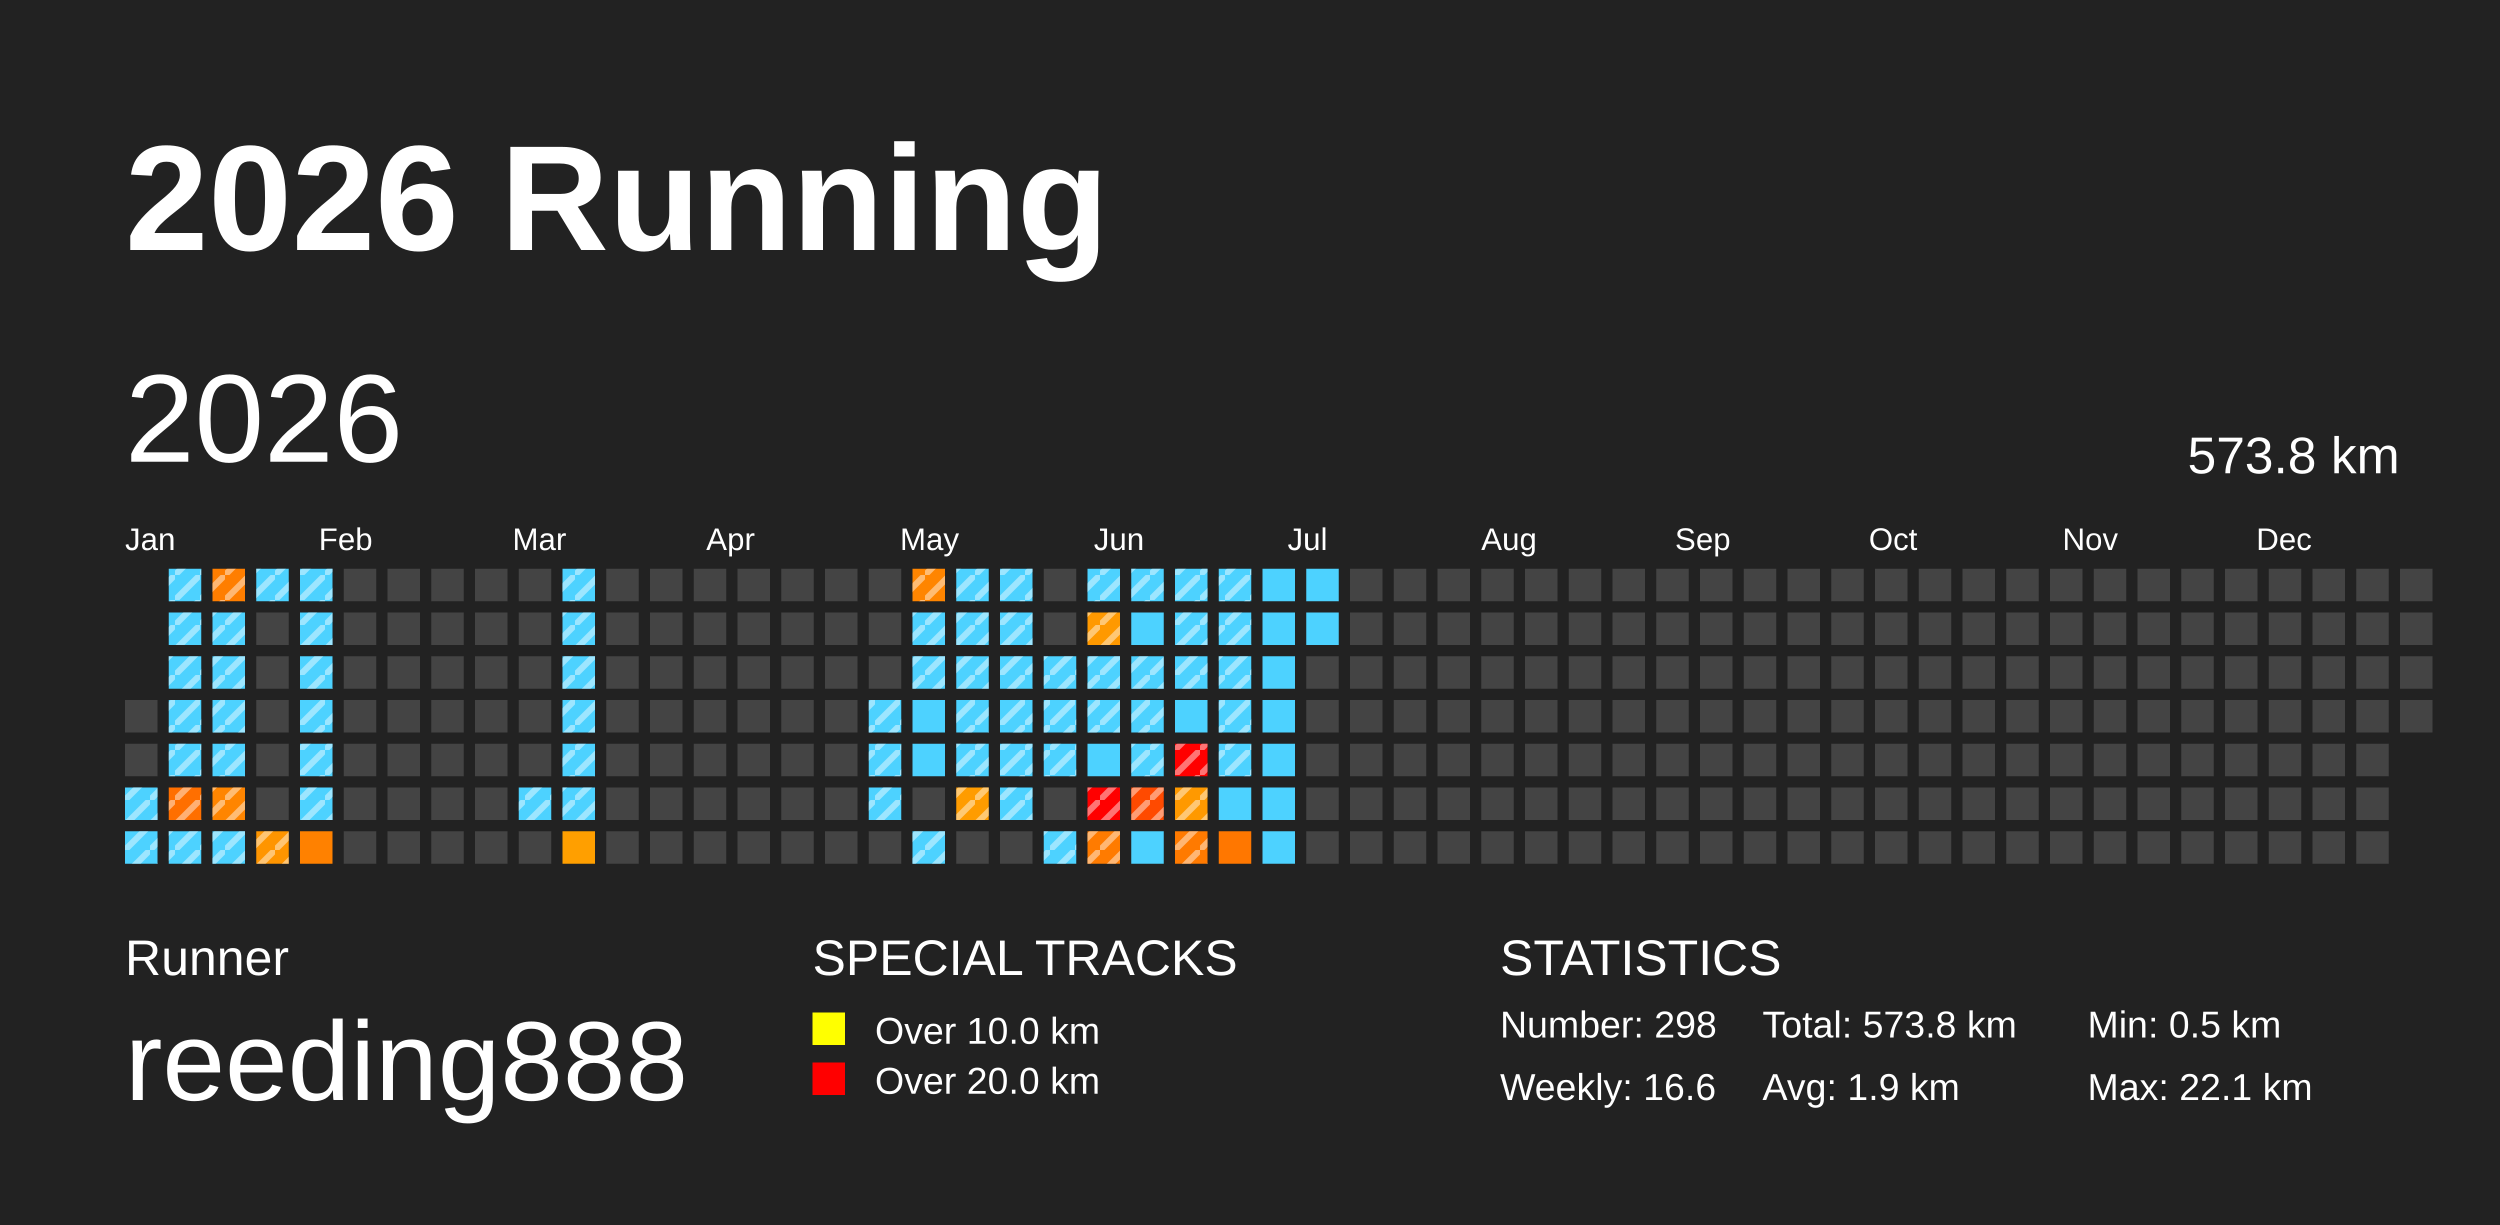
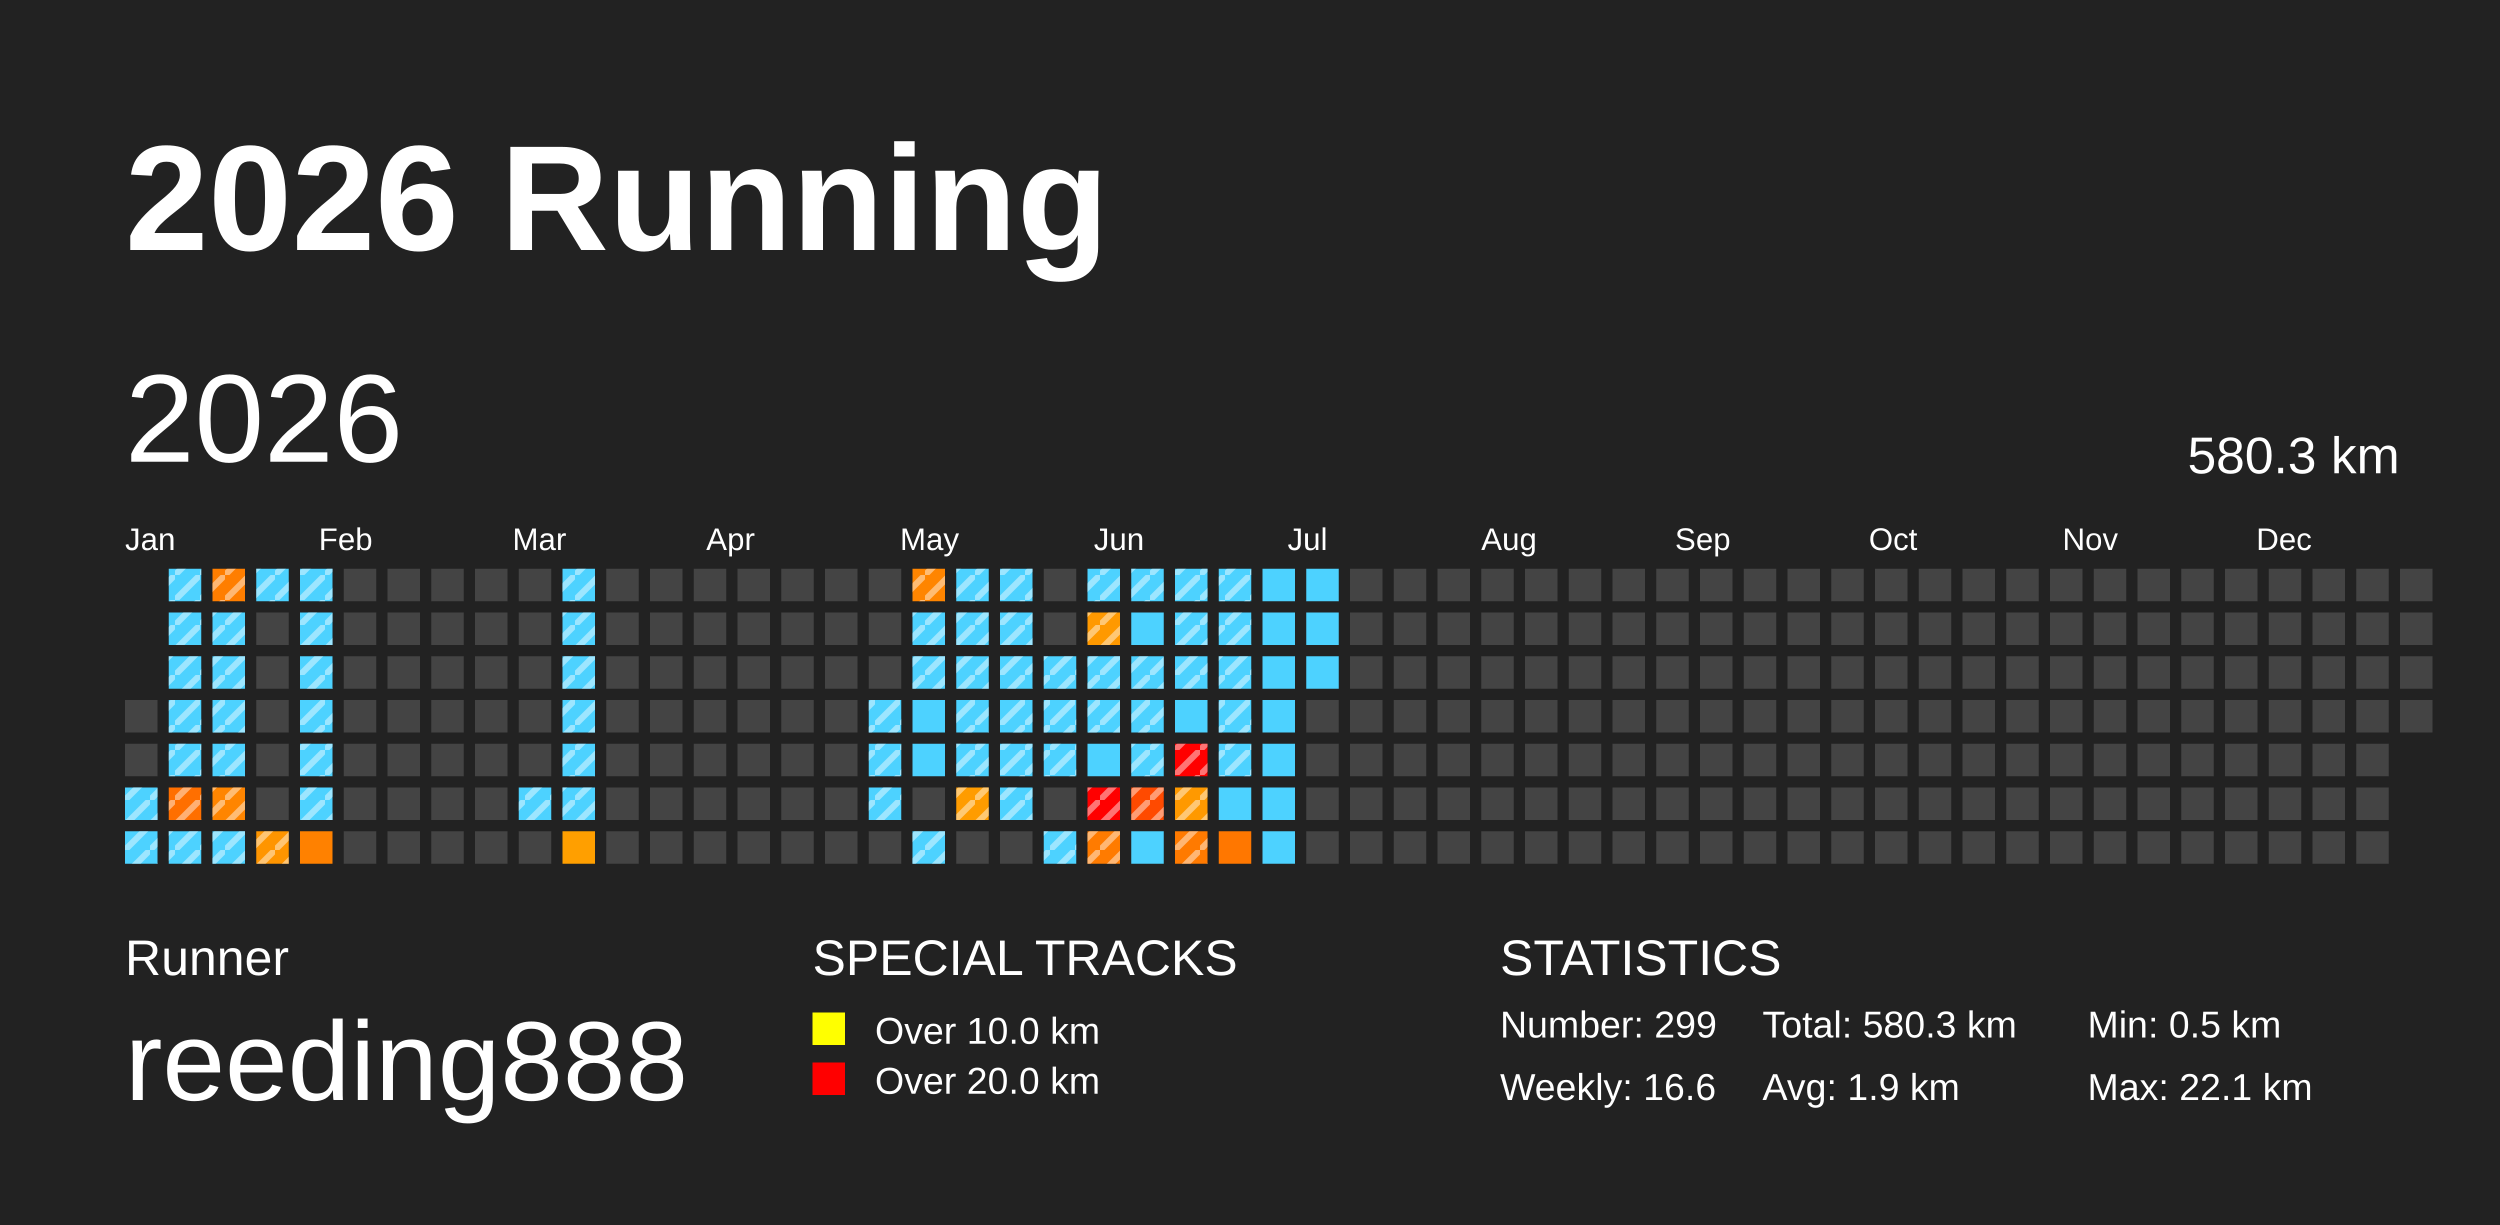
<svg xmlns="http://www.w3.org/2000/svg" baseProfile="full" height="98mm" version="1.1" viewBox="0,0,200,98" width="200mm">
  <defs>
    <pattern height="2" id="indoor-stripe" patternUnits="userSpaceOnUse" width="2">
      <line stroke="white" stroke-opacity="0.45" stroke-width="0.5" x1="0" x2="2" y1="2" y2="0" />
    </pattern>
  </defs>
  <rect fill="#222222" height="98" width="200" x="0" y="0" />
  <text fill="#FFFFFF" style="font-size:12px; font-family:Arial; font-weight:bold;" x="10" y="20">2026 Running</text>
  <text fill="#FFFFFF" style="font-size:4px; font-family:Arial" x="10" y="78">Runner</text>
  <text fill="#FFFFFF" style="font-size:9px; font-family:Arial" x="10" y="88">reeding888</text>
  <text fill="#FFFFFF" style="font-size:4px; font-family:Arial" x="65" y="78">SPECIAL TRACKS</text>
  <rect fill="yellow" height="2.6" width="2.6" x="65" y="81" />
  <text fill="#FFFFFF" style="font-size:3px; font-family:Arial" x="70" y="83.5">Over 10.0 km</text>
  <rect fill="red" height="2.6" width="2.6" x="65" y="85" />
  <text fill="#FFFFFF" style="font-size:3px; font-family:Arial" x="70" y="87.5">Over 20.0 km</text>
  <text fill="#FFFFFF" style="font-size:4px; font-family:Arial" x="120" y="78">STATISTICS</text>
-   <text fill="#FFFFFF" style="font-size:3px; font-family:Arial" x="120" y="83">Number: 298</text>
+   <text fill="#FFFFFF" style="font-size:3px; font-family:Arial" x="120" y="83">Number: 299</text>
  <text fill="#FFFFFF" style="font-size:3px; font-family:Arial" x="120" y="88">Weekly: 16.6</text>
-   <text fill="#FFFFFF" style="font-size:3px; font-family:Arial" x="141" y="83">Total: 573.8 km</text>
+   <text fill="#FFFFFF" style="font-size:3px; font-family:Arial" x="141" y="83">Total: 580.3 km</text>
  <text fill="#FFFFFF" style="font-size:3px; font-family:Arial" x="141" y="88">Avg: 1.9 km</text>
  <text fill="#FFFFFF" style="font-size:3px; font-family:Arial" x="167" y="83">Min: 0.5 km</text>
  <text fill="#FFFFFF" style="font-size:3px; font-family:Arial" x="167" y="88">Max: 22.1 km</text>
  <text dominant-baseline="hanging" fill="#FFFFFF" style="font-size:10.0px; font-family:Arial;" x="10" y="30">2026</text>
-   <text dominant-baseline="hanging" fill="#FFFFFF" style="font-size:4.125px; font-family:Arial;" x="175" y="35">573.8 km</text>
+   <text dominant-baseline="hanging" fill="#FFFFFF" style="font-size:4.125px; font-family:Arial;" x="175" y="35">580.3 km</text>
  <text fill="#FFFFFF" style="font-size:2.5px; font-family:Arial" x="10.0" y="44">Jan</text>
  <text fill="#FFFFFF" style="font-size:2.5px; font-family:Arial" x="25.5" y="44">Feb</text>
  <text fill="#FFFFFF" style="font-size:2.5px; font-family:Arial" x="41.0" y="44">Mar</text>
  <text fill="#FFFFFF" style="font-size:2.5px; font-family:Arial" x="56.5" y="44">Apr</text>
  <text fill="#FFFFFF" style="font-size:2.5px; font-family:Arial" x="72.0" y="44">May</text>
  <text fill="#FFFFFF" style="font-size:2.5px; font-family:Arial" x="87.5" y="44">Jun</text>
  <text fill="#FFFFFF" style="font-size:2.5px; font-family:Arial" x="103.0" y="44">Jul</text>
  <text fill="#FFFFFF" style="font-size:2.5px; font-family:Arial" x="118.5" y="44">Aug</text>
  <text fill="#FFFFFF" style="font-size:2.5px; font-family:Arial" x="134.0" y="44">Sep</text>
  <text fill="#FFFFFF" style="font-size:2.5px; font-family:Arial" x="149.5" y="44">Oct</text>
  <text fill="#FFFFFF" style="font-size:2.5px; font-family:Arial" x="165.0" y="44">Nov</text>
  <text fill="#FFFFFF" style="font-size:2.5px; font-family:Arial" x="180.5" y="44">Dec</text>
  <rect fill="#444444" height="2.6" width="2.6" x="10.0" y="56.0" />
  <rect fill="#444444" height="2.6" width="2.6" x="10.0" y="59.5" />
  <rect fill="#4dd2ff" height="2.6" width="2.6" x="10.0" y="63.0" />
  <rect fill="url(#indoor-stripe)" height="2.6" style="pointer-events: none;" width="2.6" x="10.0" y="63.0" />
  <rect fill="#4dd2ff" height="2.6" width="2.6" x="10.0" y="66.5" />
  <rect fill="url(#indoor-stripe)" height="2.6" style="pointer-events: none;" width="2.6" x="10.0" y="66.5" />
  <rect fill="#4dd2ff" height="2.6" width="2.6" x="13.5" y="45.5" />
  <rect fill="url(#indoor-stripe)" height="2.6" style="pointer-events: none;" width="2.6" x="13.5" y="45.5" />
  <rect fill="#4dd2ff" height="2.6" width="2.6" x="13.5" y="49.0" />
  <rect fill="url(#indoor-stripe)" height="2.6" style="pointer-events: none;" width="2.6" x="13.5" y="49.0" />
  <rect fill="#4dd2ff" height="2.6" width="2.6" x="13.5" y="52.5" />
  <rect fill="url(#indoor-stripe)" height="2.6" style="pointer-events: none;" width="2.6" x="13.5" y="52.5" />
  <rect fill="#4dd2ff" height="2.6" width="2.6" x="13.5" y="56.0" />
  <rect fill="url(#indoor-stripe)" height="2.6" style="pointer-events: none;" width="2.6" x="13.5" y="56.0" />
  <rect fill="#4dd2ff" height="2.6" width="2.6" x="13.5" y="59.5" />
  <rect fill="url(#indoor-stripe)" height="2.6" style="pointer-events: none;" width="2.6" x="13.5" y="59.5" />
  <rect fill="#ff6f00" height="2.6" width="2.6" x="13.5" y="63.0" />
  <rect fill="url(#indoor-stripe)" height="2.6" style="pointer-events: none;" width="2.6" x="13.5" y="63.0" />
  <rect fill="#4dd2ff" height="2.6" width="2.6" x="13.5" y="66.5" />
  <rect fill="url(#indoor-stripe)" height="2.6" style="pointer-events: none;" width="2.6" x="13.5" y="66.5" />
  <rect fill="#ff7e00" height="2.6" width="2.6" x="17.0" y="45.5" />
  <rect fill="url(#indoor-stripe)" height="2.6" style="pointer-events: none;" width="2.6" x="17.0" y="45.5" />
  <rect fill="#4dd2ff" height="2.6" width="2.6" x="17.0" y="49.0" />
  <rect fill="url(#indoor-stripe)" height="2.6" style="pointer-events: none;" width="2.6" x="17.0" y="49.0" />
  <rect fill="#4dd2ff" height="2.6" width="2.6" x="17.0" y="52.5" />
  <rect fill="url(#indoor-stripe)" height="2.6" style="pointer-events: none;" width="2.6" x="17.0" y="52.5" />
  <rect fill="#4dd2ff" height="2.6" width="2.6" x="17.0" y="56.0" />
  <rect fill="url(#indoor-stripe)" height="2.6" style="pointer-events: none;" width="2.6" x="17.0" y="56.0" />
  <rect fill="#4dd2ff" height="2.6" width="2.6" x="17.0" y="59.5" />
  <rect fill="url(#indoor-stripe)" height="2.6" style="pointer-events: none;" width="2.6" x="17.0" y="59.5" />
  <rect fill="#ff8500" height="2.6" width="2.6" x="17.0" y="63.0" />
  <rect fill="url(#indoor-stripe)" height="2.6" style="pointer-events: none;" width="2.6" x="17.0" y="63.0" />
  <rect fill="#4dd2ff" height="2.6" width="2.6" x="17.0" y="66.5" />
  <rect fill="url(#indoor-stripe)" height="2.6" style="pointer-events: none;" width="2.6" x="17.0" y="66.5" />
  <rect fill="#4dd2ff" height="2.6" width="2.6" x="20.5" y="45.5" />
  <rect fill="url(#indoor-stripe)" height="2.6" style="pointer-events: none;" width="2.6" x="20.5" y="45.5" />
  <rect fill="#444444" height="2.6" width="2.6" x="20.5" y="49.0" />
  <rect fill="#444444" height="2.6" width="2.6" x="20.5" y="52.5" />
  <rect fill="#444444" height="2.6" width="2.6" x="20.5" y="56.0" />
  <rect fill="#444444" height="2.6" width="2.6" x="20.5" y="59.5" />
  <rect fill="#444444" height="2.6" width="2.6" x="20.5" y="63.0" />
  <rect fill="#ff9500" height="2.6" width="2.6" x="20.5" y="66.5" />
  <rect fill="url(#indoor-stripe)" height="2.6" style="pointer-events: none;" width="2.6" x="20.5" y="66.5" />
  <rect fill="#4dd2ff" height="2.6" width="2.6" x="24.0" y="45.5" />
  <rect fill="url(#indoor-stripe)" height="2.6" style="pointer-events: none;" width="2.6" x="24.0" y="45.5" />
  <rect fill="#4dd2ff" height="2.6" width="2.6" x="24.0" y="49.0" />
  <rect fill="url(#indoor-stripe)" height="2.6" style="pointer-events: none;" width="2.6" x="24.0" y="49.0" />
  <rect fill="#4dd2ff" height="2.6" width="2.6" x="24.0" y="52.5" />
  <rect fill="url(#indoor-stripe)" height="2.6" style="pointer-events: none;" width="2.6" x="24.0" y="52.5" />
  <rect fill="#4dd2ff" height="2.6" width="2.6" x="24.0" y="56.0" />
  <rect fill="url(#indoor-stripe)" height="2.6" style="pointer-events: none;" width="2.6" x="24.0" y="56.0" />
  <rect fill="#4dd2ff" height="2.6" width="2.6" x="24.0" y="59.5" />
  <rect fill="url(#indoor-stripe)" height="2.6" style="pointer-events: none;" width="2.6" x="24.0" y="59.5" />
  <rect fill="#4dd2ff" height="2.6" width="2.6" x="24.0" y="63.0" />
  <rect fill="url(#indoor-stripe)" height="2.6" style="pointer-events: none;" width="2.6" x="24.0" y="63.0" />
  <rect fill="#ff8100" height="2.6" width="2.6" x="24.0" y="66.5" />
  <rect fill="#444444" height="2.6" width="2.6" x="27.5" y="45.5" />
  <rect fill="#444444" height="2.6" width="2.6" x="27.5" y="49.0" />
  <rect fill="#444444" height="2.6" width="2.6" x="27.5" y="52.5" />
  <rect fill="#444444" height="2.6" width="2.6" x="27.5" y="56.0" />
  <rect fill="#444444" height="2.6" width="2.6" x="27.5" y="59.5" />
  <rect fill="#444444" height="2.6" width="2.6" x="27.5" y="63.0" />
  <rect fill="#444444" height="2.6" width="2.6" x="27.5" y="66.5" />
  <rect fill="#444444" height="2.6" width="2.6" x="31.0" y="45.5" />
  <rect fill="#444444" height="2.6" width="2.6" x="31.0" y="49.0" />
  <rect fill="#444444" height="2.6" width="2.6" x="31.0" y="52.5" />
  <rect fill="#444444" height="2.6" width="2.6" x="31.0" y="56.0" />
  <rect fill="#444444" height="2.6" width="2.6" x="31.0" y="59.5" />
  <rect fill="#444444" height="2.6" width="2.6" x="31.0" y="63.0" />
  <rect fill="#444444" height="2.6" width="2.6" x="31.0" y="66.5" />
  <rect fill="#444444" height="2.6" width="2.6" x="34.5" y="45.5" />
  <rect fill="#444444" height="2.6" width="2.6" x="34.5" y="49.0" />
  <rect fill="#444444" height="2.6" width="2.6" x="34.5" y="52.5" />
  <rect fill="#444444" height="2.6" width="2.6" x="34.5" y="56.0" />
  <rect fill="#444444" height="2.6" width="2.6" x="34.5" y="59.5" />
  <rect fill="#444444" height="2.6" width="2.6" x="34.5" y="63.0" />
  <rect fill="#444444" height="2.6" width="2.6" x="34.5" y="66.5" />
  <rect fill="#444444" height="2.6" width="2.6" x="38.0" y="45.5" />
  <rect fill="#444444" height="2.6" width="2.6" x="38.0" y="49.0" />
  <rect fill="#444444" height="2.6" width="2.6" x="38.0" y="52.5" />
  <rect fill="#444444" height="2.6" width="2.6" x="38.0" y="56.0" />
  <rect fill="#444444" height="2.6" width="2.6" x="38.0" y="59.5" />
  <rect fill="#444444" height="2.6" width="2.6" x="38.0" y="63.0" />
  <rect fill="#444444" height="2.6" width="2.6" x="38.0" y="66.5" />
  <rect fill="#444444" height="2.6" width="2.6" x="41.5" y="45.5" />
  <rect fill="#444444" height="2.6" width="2.6" x="41.5" y="49.0" />
  <rect fill="#444444" height="2.6" width="2.6" x="41.5" y="52.5" />
  <rect fill="#444444" height="2.6" width="2.6" x="41.5" y="56.0" />
  <rect fill="#444444" height="2.6" width="2.6" x="41.5" y="59.5" />
  <rect fill="#4dd2ff" height="2.6" width="2.6" x="41.5" y="63.0" />
  <rect fill="url(#indoor-stripe)" height="2.6" style="pointer-events: none;" width="2.6" x="41.5" y="63.0" />
  <rect fill="#444444" height="2.6" width="2.6" x="41.5" y="66.5" />
  <rect fill="#4dd2ff" height="2.6" width="2.6" x="45.0" y="45.5" />
  <rect fill="url(#indoor-stripe)" height="2.6" style="pointer-events: none;" width="2.6" x="45.0" y="45.5" />
  <rect fill="#4dd2ff" height="2.6" width="2.6" x="45.0" y="49.0" />
  <rect fill="url(#indoor-stripe)" height="2.6" style="pointer-events: none;" width="2.6" x="45.0" y="49.0" />
  <rect fill="#4dd2ff" height="2.6" width="2.6" x="45.0" y="52.5" />
  <rect fill="url(#indoor-stripe)" height="2.6" style="pointer-events: none;" width="2.6" x="45.0" y="52.5" />
  <rect fill="#4dd2ff" height="2.6" width="2.6" x="45.0" y="56.0" />
  <rect fill="url(#indoor-stripe)" height="2.6" style="pointer-events: none;" width="2.6" x="45.0" y="56.0" />
  <rect fill="#4dd2ff" height="2.6" width="2.6" x="45.0" y="59.5" />
  <rect fill="url(#indoor-stripe)" height="2.6" style="pointer-events: none;" width="2.6" x="45.0" y="59.5" />
  <rect fill="#4dd2ff" height="2.6" width="2.6" x="45.0" y="63.0" />
  <rect fill="url(#indoor-stripe)" height="2.6" style="pointer-events: none;" width="2.6" x="45.0" y="63.0" />
  <rect fill="#ff9f00" height="2.6" width="2.6" x="45.0" y="66.5" />
  <rect fill="#444444" height="2.6" width="2.6" x="48.5" y="45.5" />
  <rect fill="#444444" height="2.6" width="2.6" x="48.5" y="49.0" />
  <rect fill="#444444" height="2.6" width="2.6" x="48.5" y="52.5" />
  <rect fill="#444444" height="2.6" width="2.6" x="48.5" y="56.0" />
  <rect fill="#444444" height="2.6" width="2.6" x="48.5" y="59.5" />
  <rect fill="#444444" height="2.6" width="2.6" x="48.5" y="63.0" />
  <rect fill="#444444" height="2.6" width="2.6" x="48.5" y="66.5" />
  <rect fill="#444444" height="2.6" width="2.6" x="52.0" y="45.5" />
  <rect fill="#444444" height="2.6" width="2.6" x="52.0" y="49.0" />
  <rect fill="#444444" height="2.6" width="2.6" x="52.0" y="52.5" />
  <rect fill="#444444" height="2.6" width="2.6" x="52.0" y="56.0" />
  <rect fill="#444444" height="2.6" width="2.6" x="52.0" y="59.5" />
  <rect fill="#444444" height="2.6" width="2.6" x="52.0" y="63.0" />
  <rect fill="#444444" height="2.6" width="2.6" x="52.0" y="66.5" />
  <rect fill="#444444" height="2.6" width="2.6" x="55.5" y="45.5" />
  <rect fill="#444444" height="2.6" width="2.6" x="55.5" y="49.0" />
  <rect fill="#444444" height="2.6" width="2.6" x="55.5" y="52.5" />
  <rect fill="#444444" height="2.6" width="2.6" x="55.5" y="56.0" />
  <rect fill="#444444" height="2.6" width="2.6" x="55.5" y="59.5" />
  <rect fill="#444444" height="2.6" width="2.6" x="55.5" y="63.0" />
  <rect fill="#444444" height="2.6" width="2.6" x="55.5" y="66.5" />
  <rect fill="#444444" height="2.6" width="2.6" x="59.0" y="45.5" />
  <rect fill="#444444" height="2.6" width="2.6" x="59.0" y="49.0" />
  <rect fill="#444444" height="2.6" width="2.6" x="59.0" y="52.5" />
  <rect fill="#444444" height="2.6" width="2.6" x="59.0" y="56.0" />
  <rect fill="#444444" height="2.6" width="2.6" x="59.0" y="59.5" />
  <rect fill="#444444" height="2.6" width="2.6" x="59.0" y="63.0" />
  <rect fill="#444444" height="2.6" width="2.6" x="59.0" y="66.5" />
  <rect fill="#444444" height="2.6" width="2.6" x="62.5" y="45.5" />
  <rect fill="#444444" height="2.6" width="2.6" x="62.5" y="49.0" />
  <rect fill="#444444" height="2.6" width="2.6" x="62.5" y="52.5" />
  <rect fill="#444444" height="2.6" width="2.6" x="62.5" y="56.0" />
  <rect fill="#444444" height="2.6" width="2.6" x="62.5" y="59.5" />
  <rect fill="#444444" height="2.6" width="2.6" x="62.5" y="63.0" />
  <rect fill="#444444" height="2.6" width="2.6" x="62.5" y="66.5" />
  <rect fill="#444444" height="2.6" width="2.6" x="66.0" y="45.5" />
  <rect fill="#444444" height="2.6" width="2.6" x="66.0" y="49.0" />
  <rect fill="#444444" height="2.6" width="2.6" x="66.0" y="52.5" />
  <rect fill="#444444" height="2.6" width="2.6" x="66.0" y="56.0" />
  <rect fill="#444444" height="2.6" width="2.6" x="66.0" y="59.5" />
  <rect fill="#444444" height="2.6" width="2.6" x="66.0" y="63.0" />
  <rect fill="#444444" height="2.6" width="2.6" x="66.0" y="66.5" />
  <rect fill="#444444" height="2.6" width="2.6" x="69.5" y="45.5" />
  <rect fill="#444444" height="2.6" width="2.6" x="69.5" y="49.0" />
  <rect fill="#444444" height="2.6" width="2.6" x="69.5" y="52.5" />
  <rect fill="#4dd2ff" height="2.6" width="2.6" x="69.5" y="56.0" />
  <rect fill="url(#indoor-stripe)" height="2.6" style="pointer-events: none;" width="2.6" x="69.5" y="56.0" />
  <rect fill="#4dd2ff" height="2.6" width="2.6" x="69.5" y="59.5" />
  <rect fill="url(#indoor-stripe)" height="2.6" style="pointer-events: none;" width="2.6" x="69.5" y="59.5" />
  <rect fill="#4dd2ff" height="2.6" width="2.6" x="69.5" y="63.0" />
  <rect fill="url(#indoor-stripe)" height="2.6" style="pointer-events: none;" width="2.6" x="69.5" y="63.0" />
  <rect fill="#444444" height="2.6" width="2.6" x="69.5" y="66.5" />
  <rect fill="#ff8500" height="2.6" width="2.6" x="73.0" y="45.5" />
  <rect fill="url(#indoor-stripe)" height="2.6" style="pointer-events: none;" width="2.6" x="73.0" y="45.5" />
  <rect fill="#4dd2ff" height="2.6" width="2.6" x="73.0" y="49.0" />
  <rect fill="url(#indoor-stripe)" height="2.6" style="pointer-events: none;" width="2.6" x="73.0" y="49.0" />
  <rect fill="#4dd2ff" height="2.6" width="2.6" x="73.0" y="52.5" />
  <rect fill="url(#indoor-stripe)" height="2.6" style="pointer-events: none;" width="2.6" x="73.0" y="52.5" />
  <rect fill="#4dd2ff" height="2.6" width="2.6" x="73.0" y="56.0" />
  <rect fill="#4dd2ff" height="2.6" width="2.6" x="73.0" y="59.5" />
  <rect fill="#444444" height="2.6" width="2.6" x="73.0" y="63.0" />
  <rect fill="#4dd2ff" height="2.6" width="2.6" x="73.0" y="66.5" />
  <rect fill="url(#indoor-stripe)" height="2.6" style="pointer-events: none;" width="2.6" x="73.0" y="66.5" />
  <rect fill="#4dd2ff" height="2.6" width="2.6" x="76.5" y="45.5" />
  <rect fill="url(#indoor-stripe)" height="2.6" style="pointer-events: none;" width="2.6" x="76.5" y="45.5" />
  <rect fill="#4dd2ff" height="2.6" width="2.6" x="76.5" y="49.0" />
  <rect fill="url(#indoor-stripe)" height="2.6" style="pointer-events: none;" width="2.6" x="76.5" y="49.0" />
  <rect fill="#4dd2ff" height="2.6" width="2.6" x="76.5" y="52.5" />
  <rect fill="url(#indoor-stripe)" height="2.6" style="pointer-events: none;" width="2.6" x="76.5" y="52.5" />
  <rect fill="#4dd2ff" height="2.6" width="2.6" x="76.5" y="56.0" />
  <rect fill="url(#indoor-stripe)" height="2.6" style="pointer-events: none;" width="2.6" x="76.5" y="56.0" />
  <rect fill="#4dd2ff" height="2.6" width="2.6" x="76.5" y="59.5" />
  <rect fill="url(#indoor-stripe)" height="2.6" style="pointer-events: none;" width="2.6" x="76.5" y="59.5" />
  <rect fill="#ff9c00" height="2.6" width="2.6" x="76.5" y="63.0" />
  <rect fill="url(#indoor-stripe)" height="2.6" style="pointer-events: none;" width="2.6" x="76.5" y="63.0" />
  <rect fill="#444444" height="2.6" width="2.6" x="76.5" y="66.5" />
  <rect fill="#4dd2ff" height="2.6" width="2.6" x="80.0" y="45.5" />
  <rect fill="url(#indoor-stripe)" height="2.6" style="pointer-events: none;" width="2.6" x="80.0" y="45.5" />
  <rect fill="#4dd2ff" height="2.6" width="2.6" x="80.0" y="49.0" />
  <rect fill="url(#indoor-stripe)" height="2.6" style="pointer-events: none;" width="2.6" x="80.0" y="49.0" />
  <rect fill="#4dd2ff" height="2.6" width="2.6" x="80.0" y="52.5" />
  <rect fill="url(#indoor-stripe)" height="2.6" style="pointer-events: none;" width="2.6" x="80.0" y="52.5" />
  <rect fill="#4dd2ff" height="2.6" width="2.6" x="80.0" y="56.0" />
  <rect fill="url(#indoor-stripe)" height="2.6" style="pointer-events: none;" width="2.6" x="80.0" y="56.0" />
  <rect fill="#4dd2ff" height="2.6" width="2.6" x="80.0" y="59.5" />
  <rect fill="url(#indoor-stripe)" height="2.6" style="pointer-events: none;" width="2.6" x="80.0" y="59.5" />
  <rect fill="#4dd2ff" height="2.6" width="2.6" x="80.0" y="63.0" />
  <rect fill="url(#indoor-stripe)" height="2.6" style="pointer-events: none;" width="2.6" x="80.0" y="63.0" />
  <rect fill="#444444" height="2.6" width="2.6" x="80.0" y="66.5" />
  <rect fill="#444444" height="2.6" width="2.6" x="83.5" y="45.5" />
  <rect fill="#444444" height="2.6" width="2.6" x="83.5" y="49.0" />
  <rect fill="#4dd2ff" height="2.6" width="2.6" x="83.5" y="52.5" />
  <rect fill="url(#indoor-stripe)" height="2.6" style="pointer-events: none;" width="2.6" x="83.5" y="52.5" />
  <rect fill="#4dd2ff" height="2.6" width="2.6" x="83.5" y="56.0" />
  <rect fill="url(#indoor-stripe)" height="2.6" style="pointer-events: none;" width="2.6" x="83.5" y="56.0" />
  <rect fill="#4dd2ff" height="2.6" width="2.6" x="83.5" y="59.5" />
  <rect fill="url(#indoor-stripe)" height="2.6" style="pointer-events: none;" width="2.6" x="83.5" y="59.5" />
  <rect fill="#444444" height="2.6" width="2.6" x="83.5" y="63.0" />
  <rect fill="#4dd2ff" height="2.6" width="2.6" x="83.5" y="66.5" />
  <rect fill="url(#indoor-stripe)" height="2.6" style="pointer-events: none;" width="2.6" x="83.5" y="66.5" />
  <rect fill="#4dd2ff" height="2.6" width="2.6" x="87.0" y="45.5" />
  <rect fill="url(#indoor-stripe)" height="2.6" style="pointer-events: none;" width="2.6" x="87.0" y="45.5" />
  <rect fill="#ff9900" height="2.6" width="2.6" x="87.0" y="49.0" />
  <rect fill="url(#indoor-stripe)" height="2.6" style="pointer-events: none;" width="2.6" x="87.0" y="49.0" />
  <rect fill="#4dd2ff" height="2.6" width="2.6" x="87.0" y="52.5" />
  <rect fill="url(#indoor-stripe)" height="2.6" style="pointer-events: none;" width="2.6" x="87.0" y="52.5" />
  <rect fill="#4dd2ff" height="2.6" width="2.6" x="87.0" y="56.0" />
  <rect fill="url(#indoor-stripe)" height="2.6" style="pointer-events: none;" width="2.6" x="87.0" y="56.0" />
  <rect fill="#4dd2ff" height="2.6" width="2.6" x="87.0" y="59.5" />
  <rect fill="red" height="2.6" width="2.6" x="87.0" y="63.0" />
  <rect fill="url(#indoor-stripe)" height="2.6" style="pointer-events: none;" width="2.6" x="87.0" y="63.0" />
  <rect fill="#ff7b00" height="2.6" width="2.6" x="87.0" y="66.5" />
  <rect fill="url(#indoor-stripe)" height="2.6" style="pointer-events: none;" width="2.6" x="87.0" y="66.5" />
  <rect fill="#4dd2ff" height="2.6" width="2.6" x="90.5" y="45.5" />
  <rect fill="url(#indoor-stripe)" height="2.6" style="pointer-events: none;" width="2.6" x="90.5" y="45.5" />
  <rect fill="#4dd2ff" height="2.6" width="2.6" x="90.5" y="49.0" />
  <rect fill="#4dd2ff" height="2.6" width="2.6" x="90.5" y="52.5" />
  <rect fill="url(#indoor-stripe)" height="2.6" style="pointer-events: none;" width="2.6" x="90.5" y="52.5" />
  <rect fill="#4dd2ff" height="2.6" width="2.6" x="90.5" y="56.0" />
  <rect fill="url(#indoor-stripe)" height="2.6" style="pointer-events: none;" width="2.6" x="90.5" y="56.0" />
  <rect fill="#4dd2ff" height="2.6" width="2.6" x="90.5" y="59.5" />
  <rect fill="url(#indoor-stripe)" height="2.6" style="pointer-events: none;" width="2.6" x="90.5" y="59.5" />
  <rect fill="#ff4a00" height="2.6" width="2.6" x="90.5" y="63.0" />
  <rect fill="url(#indoor-stripe)" height="2.6" style="pointer-events: none;" width="2.6" x="90.5" y="63.0" />
  <rect fill="#4dd2ff" height="2.6" width="2.6" x="90.5" y="66.5" />
  <rect fill="#4dd2ff" height="2.6" width="2.6" x="94.0" y="45.5" />
  <rect fill="url(#indoor-stripe)" height="2.6" style="pointer-events: none;" width="2.6" x="94.0" y="45.5" />
  <rect fill="#4dd2ff" height="2.6" width="2.6" x="94.0" y="49.0" />
  <rect fill="url(#indoor-stripe)" height="2.6" style="pointer-events: none;" width="2.6" x="94.0" y="49.0" />
  <rect fill="#4dd2ff" height="2.6" width="2.6" x="94.0" y="52.5" />
  <rect fill="url(#indoor-stripe)" height="2.6" style="pointer-events: none;" width="2.6" x="94.0" y="52.5" />
  <rect fill="#4dd2ff" height="2.6" width="2.6" x="94.0" y="56.0" />
  <rect fill="red" height="2.6" width="2.6" x="94.0" y="59.5" />
  <rect fill="url(#indoor-stripe)" height="2.6" style="pointer-events: none;" width="2.6" x="94.0" y="59.5" />
  <rect fill="#ff9900" height="2.6" width="2.6" x="94.0" y="63.0" />
  <rect fill="url(#indoor-stripe)" height="2.6" style="pointer-events: none;" width="2.6" x="94.0" y="63.0" />
  <rect fill="#ff7a00" height="2.6" width="2.6" x="94.0" y="66.5" />
  <rect fill="url(#indoor-stripe)" height="2.6" style="pointer-events: none;" width="2.6" x="94.0" y="66.5" />
  <rect fill="#4dd2ff" height="2.6" width="2.6" x="97.5" y="45.5" />
  <rect fill="url(#indoor-stripe)" height="2.6" style="pointer-events: none;" width="2.6" x="97.5" y="45.5" />
  <rect fill="#4dd2ff" height="2.6" width="2.6" x="97.5" y="49.0" />
  <rect fill="url(#indoor-stripe)" height="2.6" style="pointer-events: none;" width="2.6" x="97.5" y="49.0" />
  <rect fill="#4dd2ff" height="2.6" width="2.6" x="97.5" y="52.5" />
  <rect fill="url(#indoor-stripe)" height="2.6" style="pointer-events: none;" width="2.6" x="97.5" y="52.5" />
  <rect fill="#4dd2ff" height="2.6" width="2.6" x="97.5" y="56.0" />
  <rect fill="url(#indoor-stripe)" height="2.6" style="pointer-events: none;" width="2.6" x="97.5" y="56.0" />
  <rect fill="#4dd2ff" height="2.6" width="2.6" x="97.5" y="59.5" />
  <rect fill="url(#indoor-stripe)" height="2.6" style="pointer-events: none;" width="2.6" x="97.5" y="59.5" />
  <rect fill="#4dd2ff" height="2.6" width="2.6" x="97.5" y="63.0" />
  <rect fill="#ff7700" height="2.6" width="2.6" x="97.5" y="66.5" />
  <rect fill="#4dd2ff" height="2.6" width="2.6" x="101.0" y="45.5" />
  <rect fill="#4dd2ff" height="2.6" width="2.6" x="101.0" y="49.0" />
  <rect fill="#4dd2ff" height="2.6" width="2.6" x="101.0" y="52.5" />
  <rect fill="#4dd2ff" height="2.6" width="2.6" x="101.0" y="56.0" />
  <rect fill="#4dd2ff" height="2.6" width="2.6" x="101.0" y="59.5" />
  <rect fill="#4dd2ff" height="2.6" width="2.6" x="101.0" y="63.0" />
  <rect fill="#4dd2ff" height="2.6" width="2.6" x="101.0" y="66.5" />
  <rect fill="#4dd2ff" height="2.6" width="2.6" x="104.5" y="45.5" />
  <rect fill="#4dd2ff" height="2.6" width="2.6" x="104.5" y="49.0" />
-   <rect fill="#444444" height="2.6" width="2.6" x="104.5" y="52.5" />
+   <rect fill="#4dd2ff" height="2.6" width="2.6" x="104.5" y="52.5" />
  <rect fill="#444444" height="2.6" width="2.6" x="104.5" y="56.0" />
  <rect fill="#444444" height="2.6" width="2.6" x="104.5" y="59.5" />
  <rect fill="#444444" height="2.6" width="2.6" x="104.5" y="63.0" />
  <rect fill="#444444" height="2.6" width="2.6" x="104.5" y="66.5" />
  <rect fill="#444444" height="2.6" width="2.6" x="108.0" y="45.5" />
  <rect fill="#444444" height="2.6" width="2.6" x="108.0" y="49.0" />
  <rect fill="#444444" height="2.6" width="2.6" x="108.0" y="52.5" />
  <rect fill="#444444" height="2.6" width="2.6" x="108.0" y="56.0" />
  <rect fill="#444444" height="2.6" width="2.6" x="108.0" y="59.5" />
  <rect fill="#444444" height="2.6" width="2.6" x="108.0" y="63.0" />
  <rect fill="#444444" height="2.6" width="2.6" x="108.0" y="66.5" />
  <rect fill="#444444" height="2.6" width="2.6" x="111.5" y="45.5" />
  <rect fill="#444444" height="2.6" width="2.6" x="111.5" y="49.0" />
  <rect fill="#444444" height="2.6" width="2.6" x="111.5" y="52.5" />
  <rect fill="#444444" height="2.6" width="2.6" x="111.5" y="56.0" />
  <rect fill="#444444" height="2.6" width="2.6" x="111.5" y="59.5" />
  <rect fill="#444444" height="2.6" width="2.6" x="111.5" y="63.0" />
  <rect fill="#444444" height="2.6" width="2.6" x="111.5" y="66.5" />
  <rect fill="#444444" height="2.6" width="2.6" x="115.0" y="45.5" />
  <rect fill="#444444" height="2.6" width="2.6" x="115.0" y="49.0" />
  <rect fill="#444444" height="2.6" width="2.6" x="115.0" y="52.5" />
  <rect fill="#444444" height="2.6" width="2.6" x="115.0" y="56.0" />
  <rect fill="#444444" height="2.6" width="2.6" x="115.0" y="59.5" />
  <rect fill="#444444" height="2.6" width="2.6" x="115.0" y="63.0" />
  <rect fill="#444444" height="2.6" width="2.6" x="115.0" y="66.5" />
  <rect fill="#444444" height="2.6" width="2.6" x="118.5" y="45.5" />
  <rect fill="#444444" height="2.6" width="2.6" x="118.5" y="49.0" />
  <rect fill="#444444" height="2.6" width="2.6" x="118.5" y="52.5" />
  <rect fill="#444444" height="2.6" width="2.6" x="118.5" y="56.0" />
  <rect fill="#444444" height="2.6" width="2.6" x="118.5" y="59.5" />
  <rect fill="#444444" height="2.6" width="2.6" x="118.5" y="63.0" />
  <rect fill="#444444" height="2.6" width="2.6" x="118.5" y="66.5" />
  <rect fill="#444444" height="2.6" width="2.6" x="122.0" y="45.5" />
  <rect fill="#444444" height="2.6" width="2.6" x="122.0" y="49.0" />
  <rect fill="#444444" height="2.6" width="2.6" x="122.0" y="52.5" />
  <rect fill="#444444" height="2.6" width="2.6" x="122.0" y="56.0" />
  <rect fill="#444444" height="2.6" width="2.6" x="122.0" y="59.5" />
  <rect fill="#444444" height="2.6" width="2.6" x="122.0" y="63.0" />
  <rect fill="#444444" height="2.6" width="2.6" x="122.0" y="66.5" />
  <rect fill="#444444" height="2.6" width="2.6" x="125.5" y="45.5" />
  <rect fill="#444444" height="2.6" width="2.6" x="125.5" y="49.0" />
  <rect fill="#444444" height="2.6" width="2.6" x="125.5" y="52.5" />
  <rect fill="#444444" height="2.6" width="2.6" x="125.5" y="56.0" />
  <rect fill="#444444" height="2.6" width="2.6" x="125.5" y="59.5" />
  <rect fill="#444444" height="2.6" width="2.6" x="125.5" y="63.0" />
  <rect fill="#444444" height="2.6" width="2.6" x="125.5" y="66.5" />
  <rect fill="#444444" height="2.6" width="2.6" x="129.0" y="45.5" />
  <rect fill="#444444" height="2.6" width="2.6" x="129.0" y="49.0" />
  <rect fill="#444444" height="2.6" width="2.6" x="129.0" y="52.5" />
  <rect fill="#444444" height="2.6" width="2.6" x="129.0" y="56.0" />
  <rect fill="#444444" height="2.6" width="2.6" x="129.0" y="59.5" />
  <rect fill="#444444" height="2.6" width="2.6" x="129.0" y="63.0" />
  <rect fill="#444444" height="2.6" width="2.6" x="129.0" y="66.5" />
  <rect fill="#444444" height="2.6" width="2.6" x="132.5" y="45.5" />
  <rect fill="#444444" height="2.6" width="2.6" x="132.5" y="49.0" />
  <rect fill="#444444" height="2.6" width="2.6" x="132.5" y="52.5" />
  <rect fill="#444444" height="2.6" width="2.6" x="132.5" y="56.0" />
  <rect fill="#444444" height="2.6" width="2.6" x="132.5" y="59.5" />
  <rect fill="#444444" height="2.6" width="2.6" x="132.5" y="63.0" />
  <rect fill="#444444" height="2.6" width="2.6" x="132.5" y="66.5" />
  <rect fill="#444444" height="2.6" width="2.6" x="136.0" y="45.5" />
  <rect fill="#444444" height="2.6" width="2.6" x="136.0" y="49.0" />
  <rect fill="#444444" height="2.6" width="2.6" x="136.0" y="52.5" />
  <rect fill="#444444" height="2.6" width="2.6" x="136.0" y="56.0" />
  <rect fill="#444444" height="2.6" width="2.6" x="136.0" y="59.5" />
  <rect fill="#444444" height="2.6" width="2.6" x="136.0" y="63.0" />
  <rect fill="#444444" height="2.6" width="2.6" x="136.0" y="66.5" />
  <rect fill="#444444" height="2.6" width="2.6" x="139.5" y="45.5" />
  <rect fill="#444444" height="2.6" width="2.6" x="139.5" y="49.0" />
  <rect fill="#444444" height="2.6" width="2.6" x="139.5" y="52.5" />
  <rect fill="#444444" height="2.6" width="2.6" x="139.5" y="56.0" />
  <rect fill="#444444" height="2.6" width="2.6" x="139.5" y="59.5" />
  <rect fill="#444444" height="2.6" width="2.6" x="139.5" y="63.0" />
  <rect fill="#444444" height="2.6" width="2.6" x="139.5" y="66.5" />
  <rect fill="#444444" height="2.6" width="2.6" x="143.0" y="45.5" />
  <rect fill="#444444" height="2.6" width="2.6" x="143.0" y="49.0" />
  <rect fill="#444444" height="2.6" width="2.6" x="143.0" y="52.5" />
  <rect fill="#444444" height="2.6" width="2.6" x="143.0" y="56.0" />
  <rect fill="#444444" height="2.6" width="2.6" x="143.0" y="59.5" />
  <rect fill="#444444" height="2.6" width="2.6" x="143.0" y="63.0" />
  <rect fill="#444444" height="2.6" width="2.6" x="143.0" y="66.5" />
  <rect fill="#444444" height="2.6" width="2.6" x="146.5" y="45.5" />
  <rect fill="#444444" height="2.6" width="2.6" x="146.5" y="49.0" />
  <rect fill="#444444" height="2.6" width="2.6" x="146.5" y="52.5" />
  <rect fill="#444444" height="2.6" width="2.6" x="146.5" y="56.0" />
  <rect fill="#444444" height="2.6" width="2.6" x="146.5" y="59.5" />
  <rect fill="#444444" height="2.6" width="2.6" x="146.5" y="63.0" />
  <rect fill="#444444" height="2.6" width="2.6" x="146.5" y="66.5" />
  <rect fill="#444444" height="2.6" width="2.6" x="150.0" y="45.5" />
  <rect fill="#444444" height="2.6" width="2.6" x="150.0" y="49.0" />
  <rect fill="#444444" height="2.6" width="2.6" x="150.0" y="52.5" />
  <rect fill="#444444" height="2.6" width="2.6" x="150.0" y="56.0" />
  <rect fill="#444444" height="2.6" width="2.6" x="150.0" y="59.5" />
  <rect fill="#444444" height="2.6" width="2.6" x="150.0" y="63.0" />
  <rect fill="#444444" height="2.6" width="2.6" x="150.0" y="66.5" />
  <rect fill="#444444" height="2.6" width="2.6" x="153.5" y="45.5" />
  <rect fill="#444444" height="2.6" width="2.6" x="153.5" y="49.0" />
  <rect fill="#444444" height="2.6" width="2.6" x="153.5" y="52.5" />
  <rect fill="#444444" height="2.6" width="2.6" x="153.5" y="56.0" />
  <rect fill="#444444" height="2.6" width="2.6" x="153.5" y="59.5" />
  <rect fill="#444444" height="2.6" width="2.6" x="153.5" y="63.0" />
  <rect fill="#444444" height="2.6" width="2.6" x="153.5" y="66.5" />
  <rect fill="#444444" height="2.6" width="2.6" x="157.0" y="45.5" />
  <rect fill="#444444" height="2.6" width="2.6" x="157.0" y="49.0" />
  <rect fill="#444444" height="2.6" width="2.6" x="157.0" y="52.5" />
  <rect fill="#444444" height="2.6" width="2.6" x="157.0" y="56.0" />
  <rect fill="#444444" height="2.6" width="2.6" x="157.0" y="59.5" />
  <rect fill="#444444" height="2.6" width="2.6" x="157.0" y="63.0" />
  <rect fill="#444444" height="2.6" width="2.6" x="157.0" y="66.5" />
  <rect fill="#444444" height="2.6" width="2.6" x="160.5" y="45.5" />
  <rect fill="#444444" height="2.6" width="2.6" x="160.5" y="49.0" />
  <rect fill="#444444" height="2.6" width="2.6" x="160.5" y="52.5" />
  <rect fill="#444444" height="2.6" width="2.6" x="160.5" y="56.0" />
  <rect fill="#444444" height="2.6" width="2.6" x="160.5" y="59.5" />
  <rect fill="#444444" height="2.6" width="2.6" x="160.5" y="63.0" />
  <rect fill="#444444" height="2.6" width="2.6" x="160.5" y="66.5" />
  <rect fill="#444444" height="2.6" width="2.6" x="164.0" y="45.5" />
  <rect fill="#444444" height="2.6" width="2.6" x="164.0" y="49.0" />
  <rect fill="#444444" height="2.6" width="2.6" x="164.0" y="52.5" />
  <rect fill="#444444" height="2.6" width="2.6" x="164.0" y="56.0" />
  <rect fill="#444444" height="2.6" width="2.6" x="164.0" y="59.5" />
  <rect fill="#444444" height="2.6" width="2.6" x="164.0" y="63.0" />
  <rect fill="#444444" height="2.6" width="2.6" x="164.0" y="66.5" />
  <rect fill="#444444" height="2.6" width="2.6" x="167.5" y="45.5" />
  <rect fill="#444444" height="2.6" width="2.6" x="167.5" y="49.0" />
  <rect fill="#444444" height="2.6" width="2.6" x="167.5" y="52.5" />
  <rect fill="#444444" height="2.6" width="2.6" x="167.5" y="56.0" />
  <rect fill="#444444" height="2.6" width="2.6" x="167.5" y="59.5" />
  <rect fill="#444444" height="2.6" width="2.6" x="167.5" y="63.0" />
  <rect fill="#444444" height="2.6" width="2.6" x="167.5" y="66.5" />
  <rect fill="#444444" height="2.6" width="2.6" x="171.0" y="45.5" />
  <rect fill="#444444" height="2.6" width="2.6" x="171.0" y="49.0" />
  <rect fill="#444444" height="2.6" width="2.6" x="171.0" y="52.5" />
  <rect fill="#444444" height="2.6" width="2.6" x="171.0" y="56.0" />
  <rect fill="#444444" height="2.6" width="2.6" x="171.0" y="59.5" />
  <rect fill="#444444" height="2.6" width="2.6" x="171.0" y="63.0" />
  <rect fill="#444444" height="2.6" width="2.6" x="171.0" y="66.5" />
  <rect fill="#444444" height="2.6" width="2.6" x="174.5" y="45.5" />
  <rect fill="#444444" height="2.6" width="2.6" x="174.5" y="49.0" />
  <rect fill="#444444" height="2.6" width="2.6" x="174.5" y="52.5" />
  <rect fill="#444444" height="2.6" width="2.6" x="174.5" y="56.0" />
  <rect fill="#444444" height="2.6" width="2.6" x="174.5" y="59.5" />
  <rect fill="#444444" height="2.6" width="2.6" x="174.5" y="63.0" />
  <rect fill="#444444" height="2.6" width="2.6" x="174.5" y="66.5" />
  <rect fill="#444444" height="2.6" width="2.6" x="178.0" y="45.5" />
  <rect fill="#444444" height="2.6" width="2.6" x="178.0" y="49.0" />
  <rect fill="#444444" height="2.6" width="2.6" x="178.0" y="52.5" />
  <rect fill="#444444" height="2.6" width="2.6" x="178.0" y="56.0" />
  <rect fill="#444444" height="2.6" width="2.6" x="178.0" y="59.5" />
  <rect fill="#444444" height="2.6" width="2.6" x="178.0" y="63.0" />
  <rect fill="#444444" height="2.6" width="2.6" x="178.0" y="66.5" />
  <rect fill="#444444" height="2.6" width="2.6" x="181.5" y="45.5" />
  <rect fill="#444444" height="2.6" width="2.6" x="181.5" y="49.0" />
  <rect fill="#444444" height="2.6" width="2.6" x="181.5" y="52.5" />
  <rect fill="#444444" height="2.6" width="2.6" x="181.5" y="56.0" />
  <rect fill="#444444" height="2.6" width="2.6" x="181.5" y="59.5" />
  <rect fill="#444444" height="2.6" width="2.6" x="181.5" y="63.0" />
  <rect fill="#444444" height="2.6" width="2.6" x="181.5" y="66.5" />
  <rect fill="#444444" height="2.6" width="2.6" x="185.0" y="45.5" />
  <rect fill="#444444" height="2.6" width="2.6" x="185.0" y="49.0" />
  <rect fill="#444444" height="2.6" width="2.6" x="185.0" y="52.5" />
  <rect fill="#444444" height="2.6" width="2.6" x="185.0" y="56.0" />
  <rect fill="#444444" height="2.6" width="2.6" x="185.0" y="59.5" />
  <rect fill="#444444" height="2.6" width="2.6" x="185.0" y="63.0" />
  <rect fill="#444444" height="2.6" width="2.6" x="185.0" y="66.5" />
  <rect fill="#444444" height="2.6" width="2.6" x="188.5" y="45.5" />
  <rect fill="#444444" height="2.6" width="2.6" x="188.5" y="49.0" />
  <rect fill="#444444" height="2.6" width="2.6" x="188.5" y="52.5" />
  <rect fill="#444444" height="2.6" width="2.6" x="188.5" y="56.0" />
  <rect fill="#444444" height="2.6" width="2.6" x="188.5" y="59.5" />
  <rect fill="#444444" height="2.6" width="2.6" x="188.5" y="63.0" />
  <rect fill="#444444" height="2.6" width="2.6" x="188.5" y="66.5" />
  <rect fill="#444444" height="2.6" width="2.6" x="192.0" y="45.5" />
  <rect fill="#444444" height="2.6" width="2.6" x="192.0" y="49.0" />
  <rect fill="#444444" height="2.6" width="2.6" x="192.0" y="52.5" />
  <rect fill="#444444" height="2.6" width="2.6" x="192.0" y="56.0" />
</svg>
